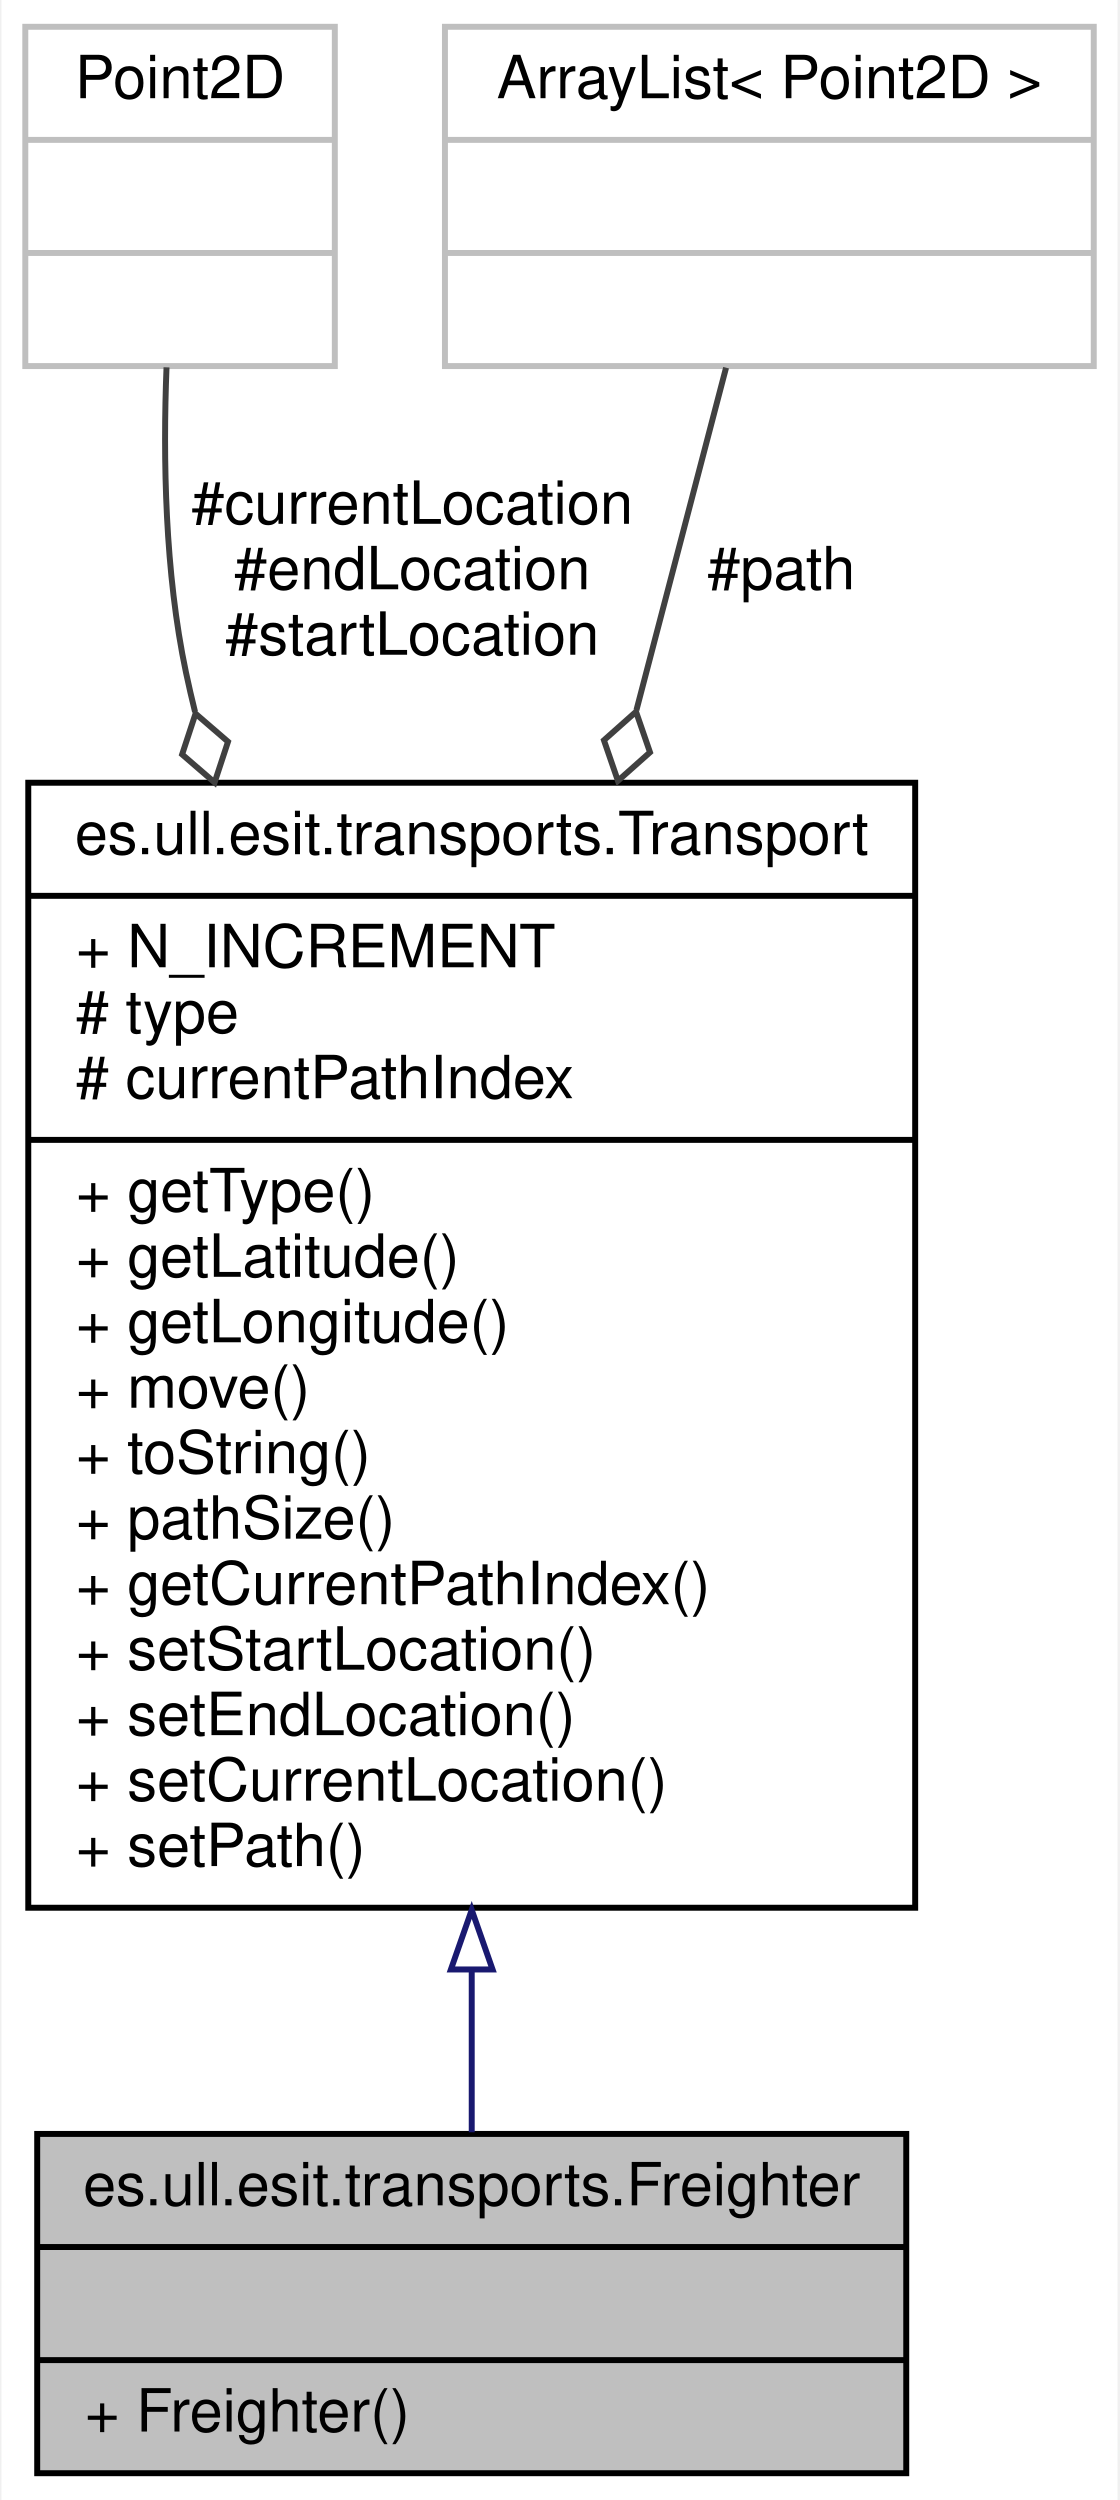
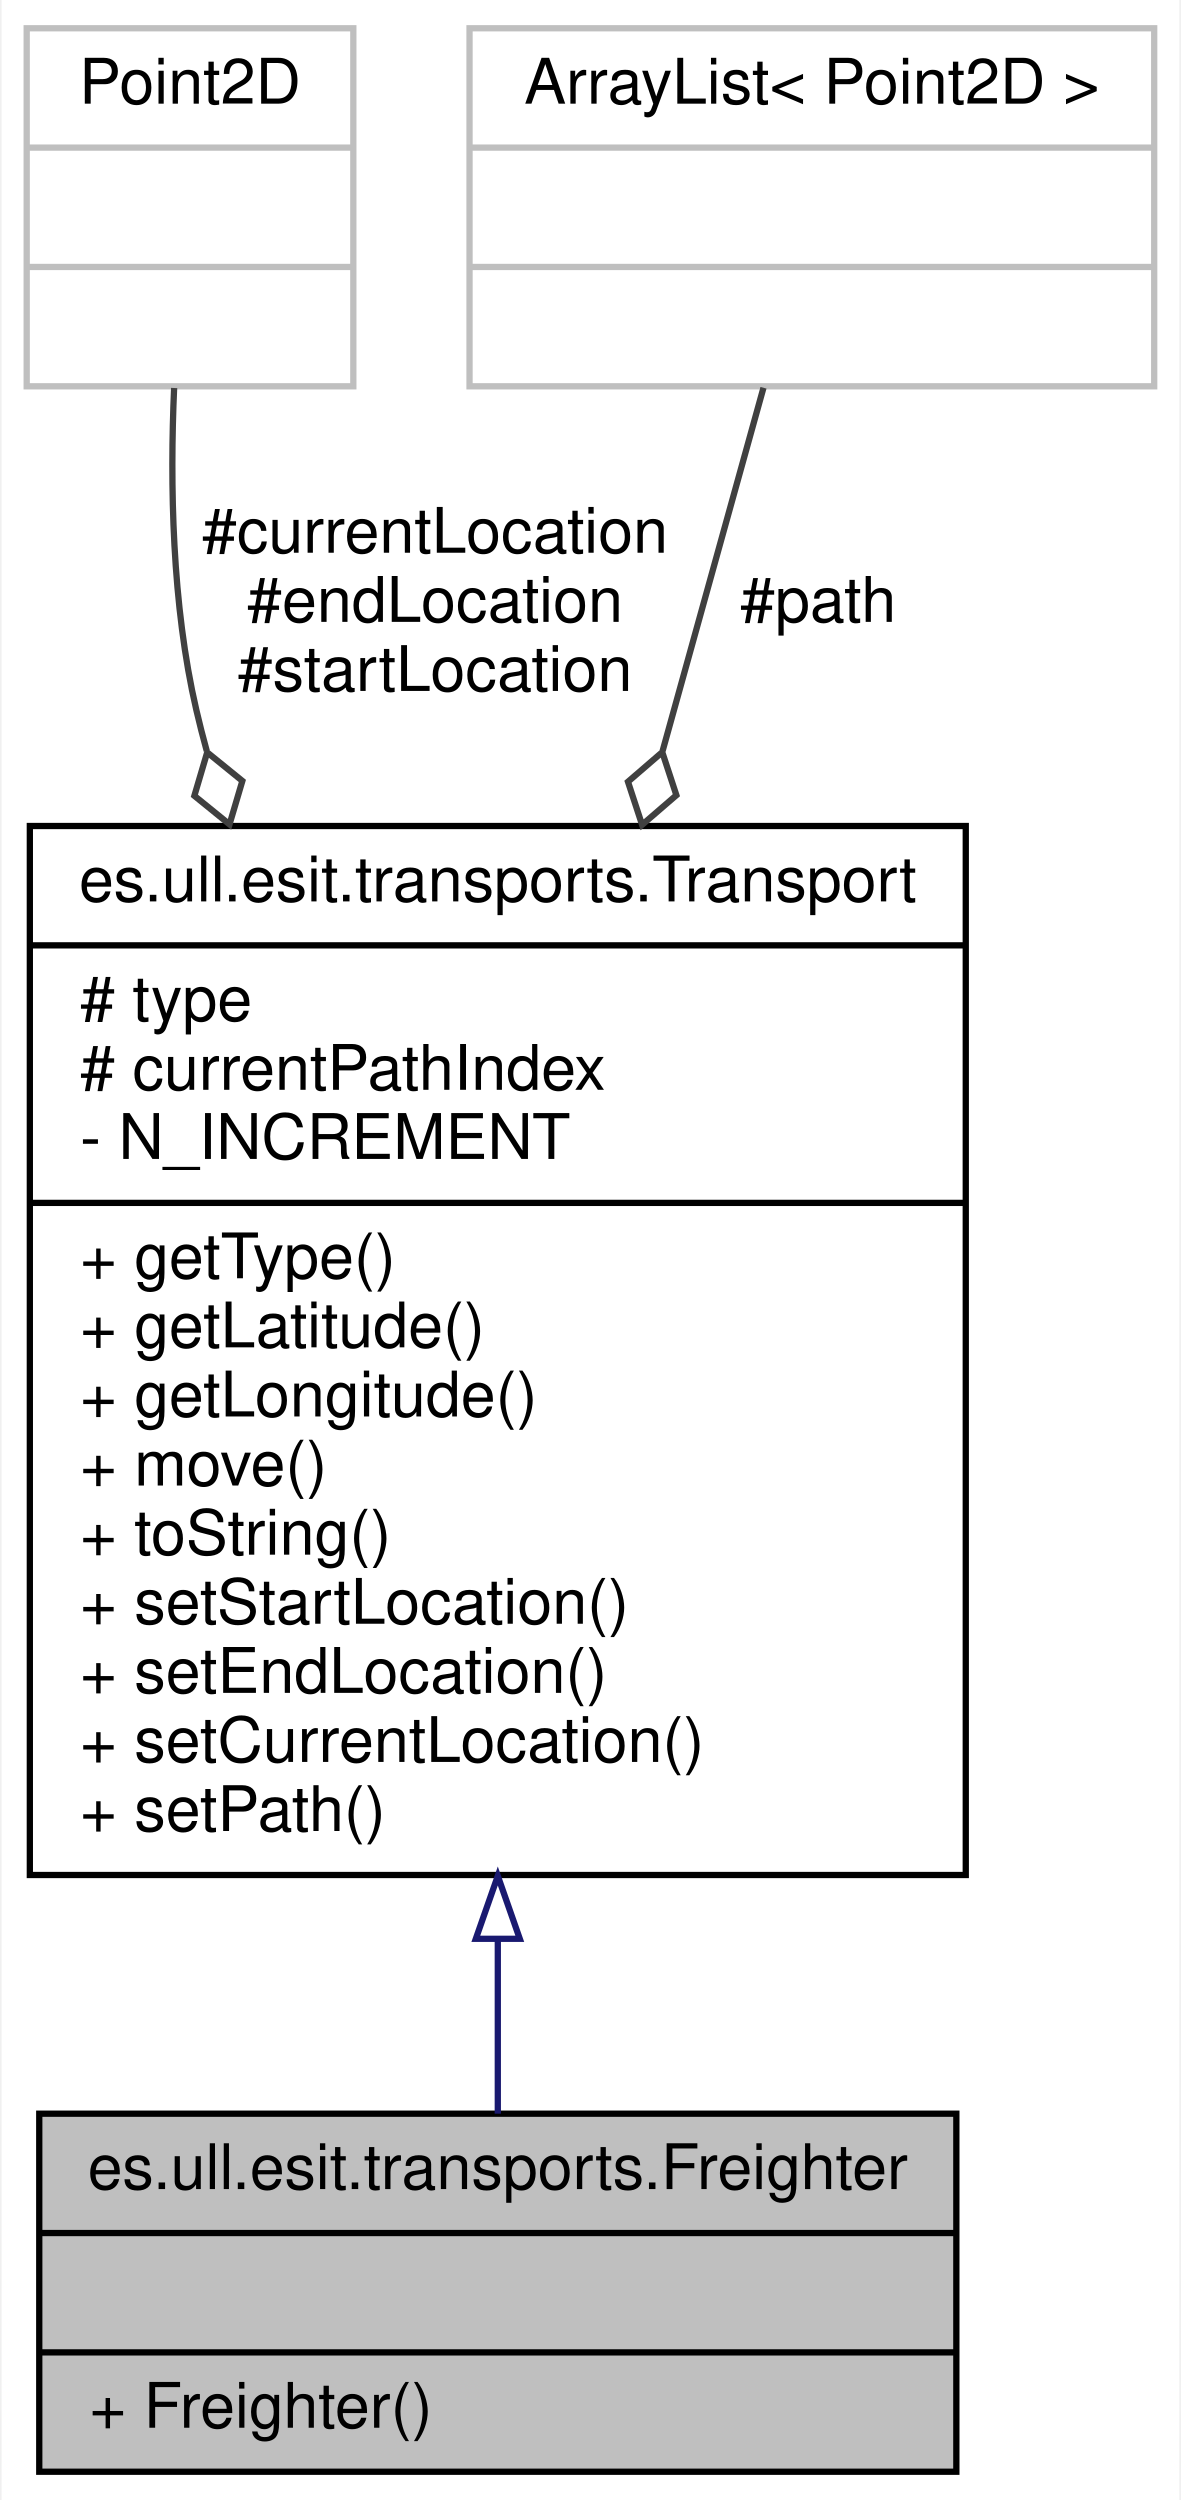
- <svg xmlns="http://www.w3.org/2000/svg" xmlns:xlink="http://www.w3.org/1999/xlink" width="188pt" height="420pt" viewBox="0.00 0.00 187.50 420.00">
-   <g id="graph0" class="graph" transform="scale(1 1) rotate(0) translate(4 416)">
-     <polygon fill="white" stroke="none" points="-4,4 -4,-416 183.5,-416 183.5,4 -4,4" />
+ <svg xmlns="http://www.w3.org/2000/svg" xmlns:xlink="http://www.w3.org/1999/xlink" width="188pt" height="398pt" viewBox="0.00 0.00 187.50 398.00">
+   <g id="graph0" class="graph" transform="scale(1 1) rotate(0) translate(4 394)">
+     <polygon fill="white" stroke="none" points="-4,4 -4,-394 183.5,-394 183.5,4 -4,4" />
    <g id="node1" class="node">
      <polygon fill="#bfbfbf" stroke="black" points="2,-0.5 2,-57.5 148,-57.5 148,-0.5 2,-0.5" />
      <text text-anchor="middle" x="75" y="-45.5" font-family="Helvetica,sans-Serif" font-size="10.00">es.ull.esit.transports.Freighter</text>
      <polyline fill="none" stroke="black" points="2,-38.5 148,-38.5 " />
      <text text-anchor="middle" x="75" y="-26.5" font-family="Helvetica,sans-Serif" font-size="10.00"> </text>
      <polyline fill="none" stroke="black" points="2,-19.5 148,-19.5 " />
      <text text-anchor="start" x="10" y="-7.5" font-family="Helvetica,sans-Serif" font-size="10.00">+ Freighter()</text>
    </g>
    <g id="node2" class="node">
      <g id="a_node2">
        <a xlink:href="classes_1_1ull_1_1esit_1_1transports_1_1_transport.html" target="_top" xlink:title="Abstract class to represent a transport. ">
-           <polygon fill="white" stroke="black" points="0.5,-95.5 0.5,-284.5 149.5,-284.5 149.5,-95.5 0.5,-95.5" />
-           <text text-anchor="middle" x="75" y="-272.5" font-family="Helvetica,sans-Serif" font-size="10.00">es.ull.esit.transports.Transport</text>
-           <polyline fill="none" stroke="black" points="0.5,-265.5 149.5,-265.5 " />
-           <text text-anchor="start" x="8.5" y="-253.5" font-family="Helvetica,sans-Serif" font-size="10.00">+ N_INCREMENT</text>
-           <text text-anchor="start" x="8.5" y="-242.5" font-family="Helvetica,sans-Serif" font-size="10.00"># type</text>
-           <text text-anchor="start" x="8.5" y="-231.5" font-family="Helvetica,sans-Serif" font-size="10.00"># currentPathIndex</text>
-           <polyline fill="none" stroke="black" points="0.5,-224.5 149.5,-224.5 " />
-           <text text-anchor="start" x="8.5" y="-212.5" font-family="Helvetica,sans-Serif" font-size="10.00">+ getType()</text>
-           <text text-anchor="start" x="8.5" y="-201.5" font-family="Helvetica,sans-Serif" font-size="10.00">+ getLatitude()</text>
-           <text text-anchor="start" x="8.5" y="-190.5" font-family="Helvetica,sans-Serif" font-size="10.00">+ getLongitude()</text>
-           <text text-anchor="start" x="8.5" y="-179.5" font-family="Helvetica,sans-Serif" font-size="10.00">+ move()</text>
-           <text text-anchor="start" x="8.5" y="-168.5" font-family="Helvetica,sans-Serif" font-size="10.00">+ toString()</text>
-           <text text-anchor="start" x="8.5" y="-157.5" font-family="Helvetica,sans-Serif" font-size="10.00">+ pathSize()</text>
-           <text text-anchor="start" x="8.5" y="-146.5" font-family="Helvetica,sans-Serif" font-size="10.00">+ getCurrentPathIndex()</text>
+           <polygon fill="white" stroke="black" points="0.5,-95.5 0.5,-262.5 149.5,-262.5 149.5,-95.5 0.5,-95.5" />
+           <text text-anchor="middle" x="75" y="-250.5" font-family="Helvetica,sans-Serif" font-size="10.00">es.ull.esit.transports.Transport</text>
+           <polyline fill="none" stroke="black" points="0.5,-243.5 149.5,-243.5 " />
+           <text text-anchor="start" x="8.5" y="-231.5" font-family="Helvetica,sans-Serif" font-size="10.00"># type</text>
+           <text text-anchor="start" x="8.5" y="-220.5" font-family="Helvetica,sans-Serif" font-size="10.00"># currentPathIndex</text>
+           <text text-anchor="start" x="8.5" y="-209.5" font-family="Helvetica,sans-Serif" font-size="10.00">- N_INCREMENT</text>
+           <polyline fill="none" stroke="black" points="0.5,-202.5 149.5,-202.5 " />
+           <text text-anchor="start" x="8.5" y="-190.5" font-family="Helvetica,sans-Serif" font-size="10.00">+ getType()</text>
+           <text text-anchor="start" x="8.5" y="-179.5" font-family="Helvetica,sans-Serif" font-size="10.00">+ getLatitude()</text>
+           <text text-anchor="start" x="8.5" y="-168.5" font-family="Helvetica,sans-Serif" font-size="10.00">+ getLongitude()</text>
+           <text text-anchor="start" x="8.5" y="-157.5" font-family="Helvetica,sans-Serif" font-size="10.00">+ move()</text>
+           <text text-anchor="start" x="8.5" y="-146.5" font-family="Helvetica,sans-Serif" font-size="10.00">+ toString()</text>
          <text text-anchor="start" x="8.5" y="-135.5" font-family="Helvetica,sans-Serif" font-size="10.00">+ setStartLocation()</text>
          <text text-anchor="start" x="8.5" y="-124.5" font-family="Helvetica,sans-Serif" font-size="10.00">+ setEndLocation()</text>
          <text text-anchor="start" x="8.5" y="-113.5" font-family="Helvetica,sans-Serif" font-size="10.00">+ setCurrentLocation()</text>
          <text text-anchor="start" x="8.5" y="-102.5" font-family="Helvetica,sans-Serif" font-size="10.00">+ setPath()</text>
        </a>
      </g>
    </g>
    <g id="edge1" class="edge">
-       <path fill="none" stroke="midnightblue" d="M75,-85.079C75,-75.187 75,-65.854 75,-57.779" />
-       <polygon fill="none" stroke="midnightblue" points="71.5,-85.13 75,-95.13 78.5,-85.13 71.5,-85.13" />
+       <path fill="none" stroke="midnightblue" d="M75,-85.22C75,-75.228 75,-65.724 75,-57.507" />
+       <polygon fill="none" stroke="midnightblue" points="71.5,-85.346 75,-95.346 78.5,-85.346 71.5,-85.346" />
    </g>
    <g id="node3" class="node">
-       <polygon fill="white" stroke="#bfbfbf" points="0,-354.5 0,-411.5 52,-411.5 52,-354.5 0,-354.5" />
-       <text text-anchor="middle" x="26" y="-399.5" font-family="Helvetica,sans-Serif" font-size="10.00">Point2D</text>
-       <polyline fill="none" stroke="#bfbfbf" points="0,-392.5 52,-392.5 " />
-       <text text-anchor="middle" x="26" y="-380.5" font-family="Helvetica,sans-Serif" font-size="10.00"> </text>
-       <polyline fill="none" stroke="#bfbfbf" points="0,-373.5 52,-373.5 " />
-       <text text-anchor="middle" x="26" y="-361.5" font-family="Helvetica,sans-Serif" font-size="10.00"> </text>
+       <polygon fill="white" stroke="#bfbfbf" points="0,-332.5 0,-389.5 52,-389.5 52,-332.5 0,-332.5" />
+       <text text-anchor="middle" x="26" y="-377.5" font-family="Helvetica,sans-Serif" font-size="10.00">Point2D</text>
+       <polyline fill="none" stroke="#bfbfbf" points="0,-370.5 52,-370.5 " />
+       <text text-anchor="middle" x="26" y="-358.5" font-family="Helvetica,sans-Serif" font-size="10.00"> </text>
+       <polyline fill="none" stroke="#bfbfbf" points="0,-351.5 52,-351.5 " />
+       <text text-anchor="middle" x="26" y="-339.5" font-family="Helvetica,sans-Serif" font-size="10.00"> </text>
    </g>
    <g id="edge2" class="edge">
-       <path fill="none" stroke="#404040" d="M23.726,-354.288C23.125,-339.001 23.446,-319.773 27,-303 27.465,-300.806 27.974,-298.602 28.521,-296.391" />
-       <polygon fill="none" stroke="#404040" points="28.6,-296.108 26.346,-289.258 31.803,-284.543 34.056,-291.393 28.6,-296.108" />
-       <text text-anchor="middle" x="65" y="-328" font-family="Helvetica,sans-Serif" font-size="10.00"> #currentLocation</text>
-       <text text-anchor="middle" x="65" y="-317" font-family="Helvetica,sans-Serif" font-size="10.00">#endLocation</text>
-       <text text-anchor="middle" x="65" y="-306" font-family="Helvetica,sans-Serif" font-size="10.00">#startLocation</text>
+       <path fill="none" stroke="#404040" d="M23.471,-332.231C22.793,-316.928 23.122,-297.701 27,-281 27.505,-278.825 28.061,-276.642 28.664,-274.456" />
+       <polygon fill="none" stroke="#404040" points="28.736,-274.222 26.692,-267.307 32.29,-262.761 34.334,-269.676 28.736,-274.222" />
+       <text text-anchor="middle" x="65" y="-306" font-family="Helvetica,sans-Serif" font-size="10.00"> #currentLocation</text>
+       <text text-anchor="middle" x="65" y="-295" font-family="Helvetica,sans-Serif" font-size="10.00">#endLocation</text>
+       <text text-anchor="middle" x="65" y="-284" font-family="Helvetica,sans-Serif" font-size="10.00">#startLocation</text>
    </g>
    <g id="node4" class="node">
-       <polygon fill="white" stroke="#bfbfbf" points="70.5,-354.5 70.5,-411.5 179.5,-411.5 179.5,-354.5 70.5,-354.5" />
-       <text text-anchor="middle" x="125" y="-399.5" font-family="Helvetica,sans-Serif" font-size="10.00">ArrayList&lt; Point2D &gt;</text>
-       <polyline fill="none" stroke="#bfbfbf" points="70.5,-392.5 179.5,-392.5 " />
-       <text text-anchor="middle" x="125" y="-380.5" font-family="Helvetica,sans-Serif" font-size="10.00"> </text>
-       <polyline fill="none" stroke="#bfbfbf" points="70.5,-373.5 179.5,-373.5 " />
-       <text text-anchor="middle" x="125" y="-361.5" font-family="Helvetica,sans-Serif" font-size="10.00"> </text>
+       <polygon fill="white" stroke="#bfbfbf" points="70.5,-332.5 70.5,-389.5 179.5,-389.5 179.5,-332.5 70.5,-332.5" />
+       <text text-anchor="middle" x="125" y="-377.5" font-family="Helvetica,sans-Serif" font-size="10.00">ArrayList&lt; Point2D &gt;</text>
+       <polyline fill="none" stroke="#bfbfbf" points="70.5,-370.5 179.5,-370.5 " />
+       <text text-anchor="middle" x="125" y="-358.5" font-family="Helvetica,sans-Serif" font-size="10.00"> </text>
+       <polyline fill="none" stroke="#bfbfbf" points="70.5,-351.5 179.5,-351.5 " />
+       <text text-anchor="middle" x="125" y="-339.5" font-family="Helvetica,sans-Serif" font-size="10.00"> </text>
    </g>
    <g id="edge3" class="edge">
-       <path fill="none" stroke="#404040" d="M117.73,-354.227C113.639,-338.601 108.244,-317.99 102.669,-296.696" />
-       <polygon fill="none" stroke="#404040" points="102.6,-296.431 97.211,-291.64 99.561,-284.822 104.95,-289.614 102.6,-296.431" />
-       <text text-anchor="middle" x="127" y="-317" font-family="Helvetica,sans-Serif" font-size="10.00"> #path</text>
+       <path fill="none" stroke="#404040" d="M117.297,-332.269C112.906,-316.46 107.117,-295.623 101.238,-274.456" />
+       <polygon fill="none" stroke="#404040" points="101.182,-274.255 95.722,-269.544 97.97,-262.692 103.43,-267.403 101.182,-274.255" />
+       <text text-anchor="middle" x="126" y="-295" font-family="Helvetica,sans-Serif" font-size="10.00"> #path</text>
    </g>
  </g>
</svg>
